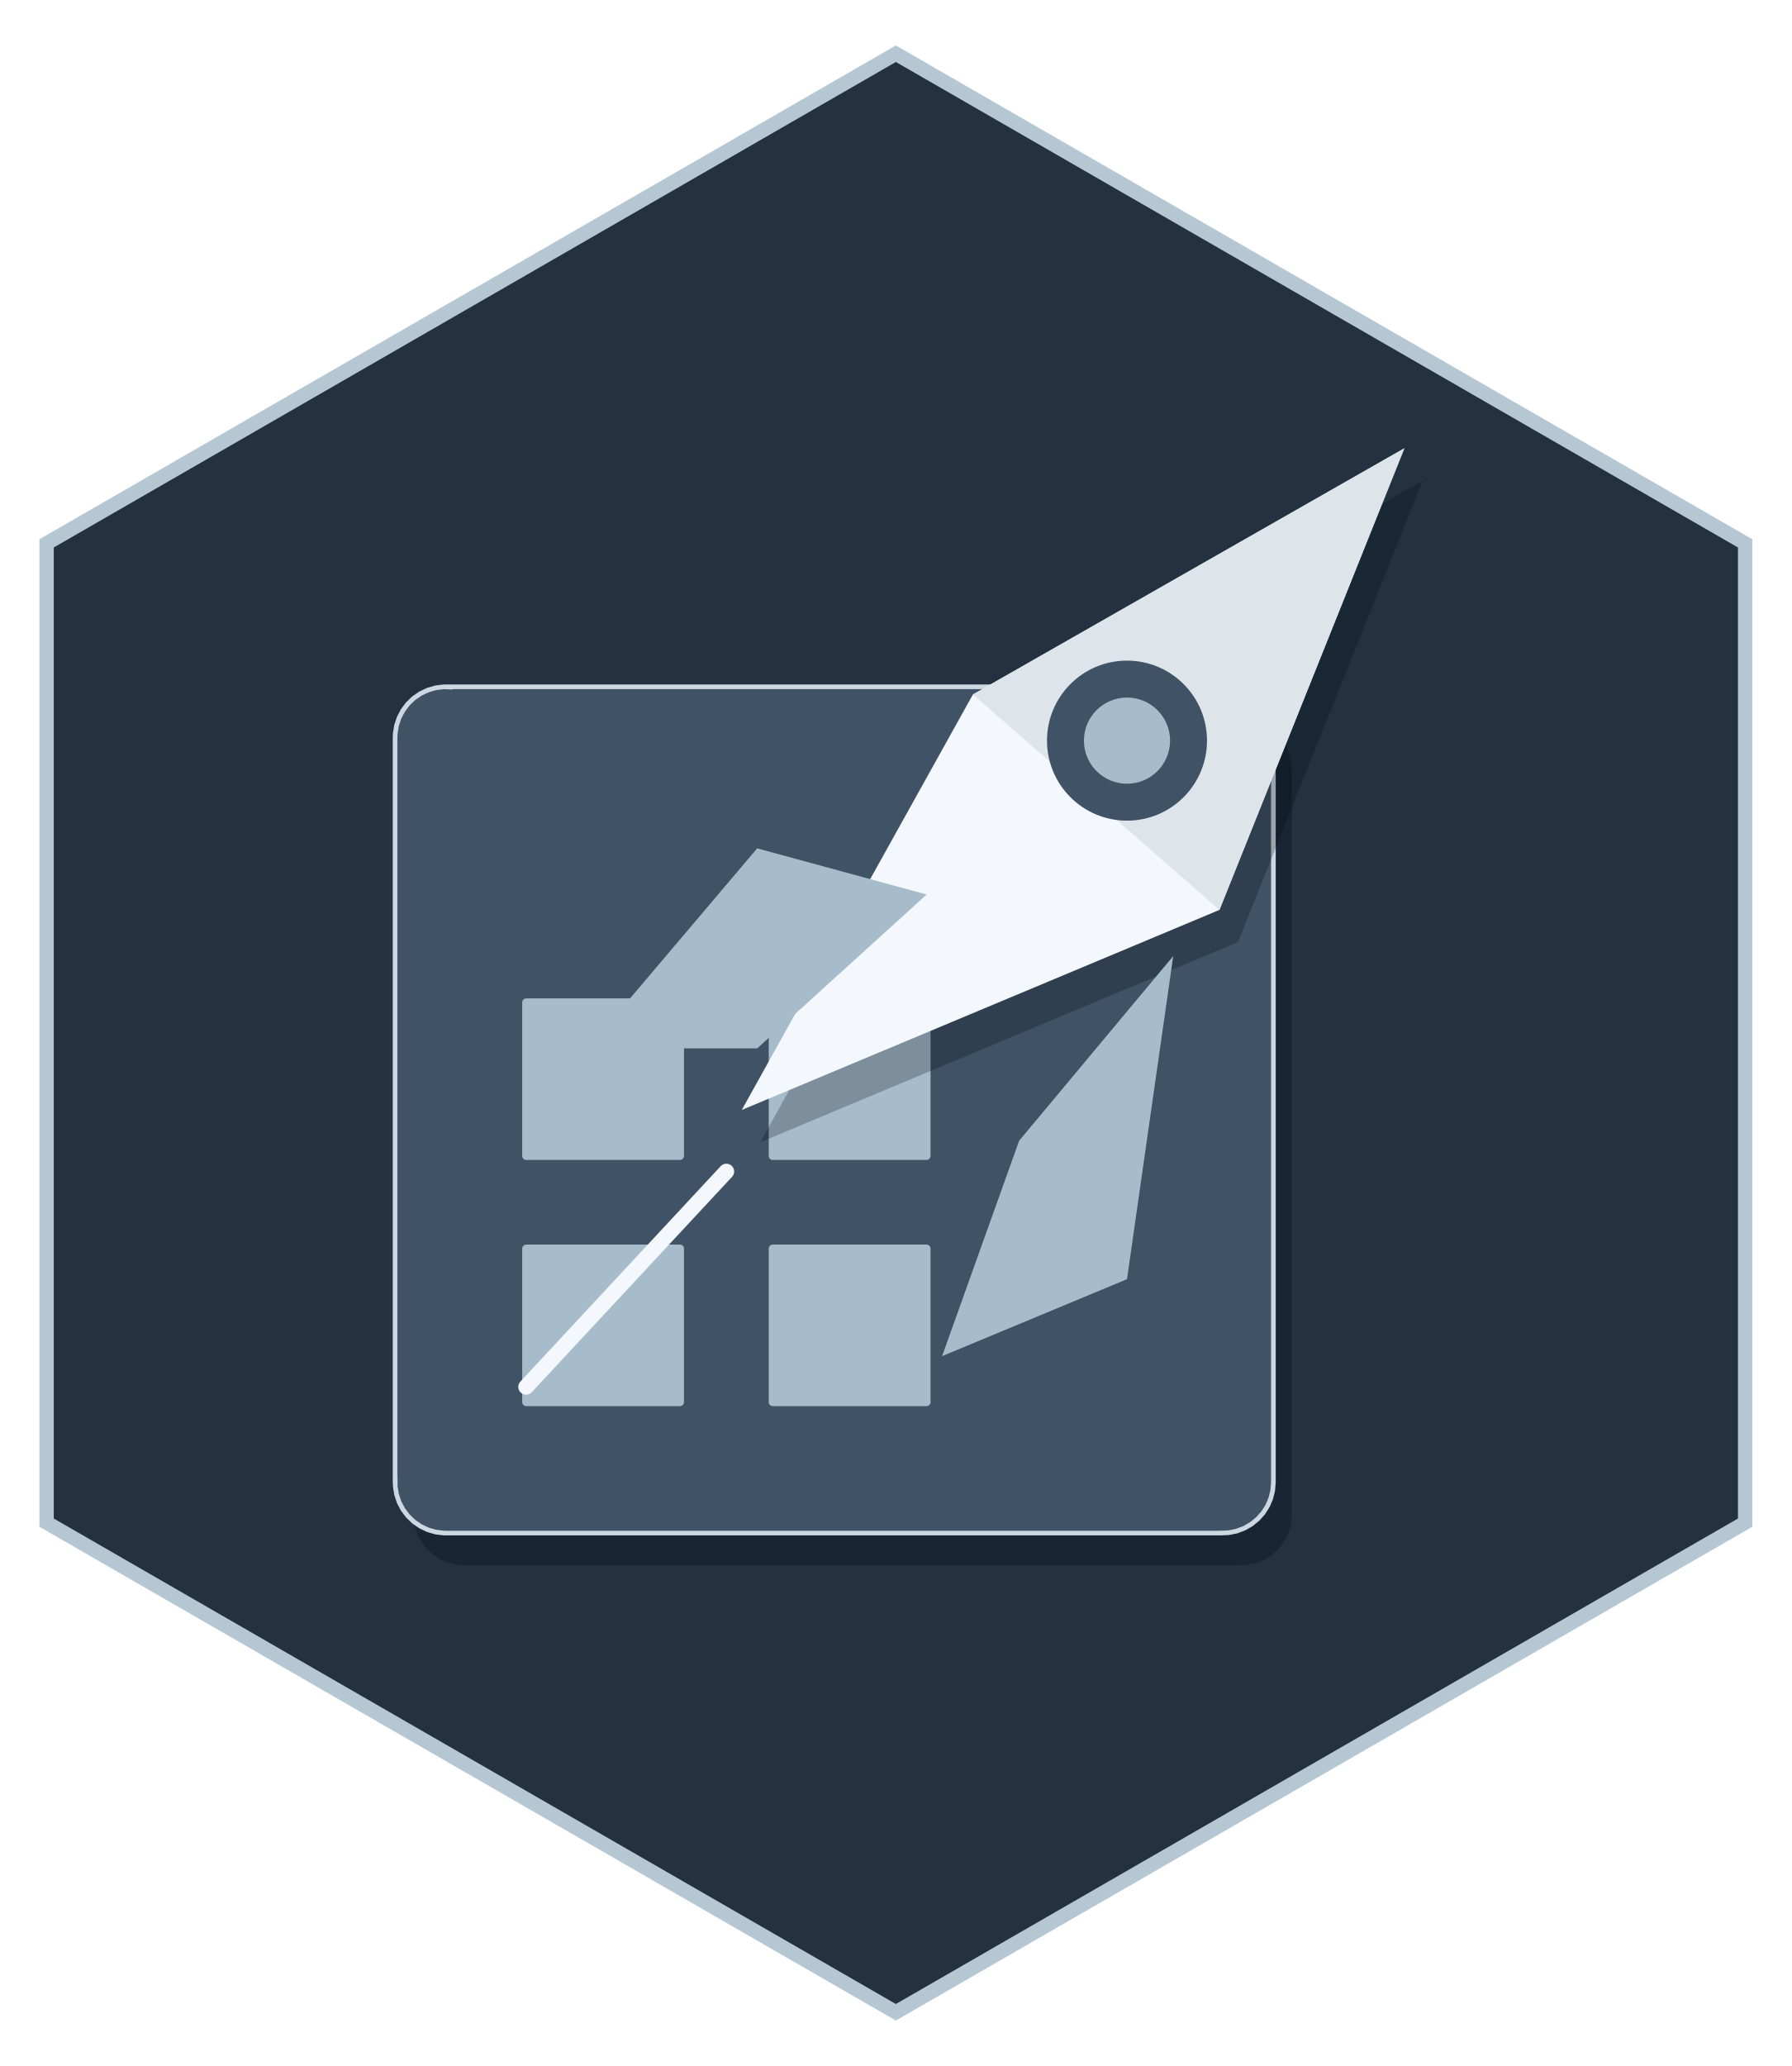
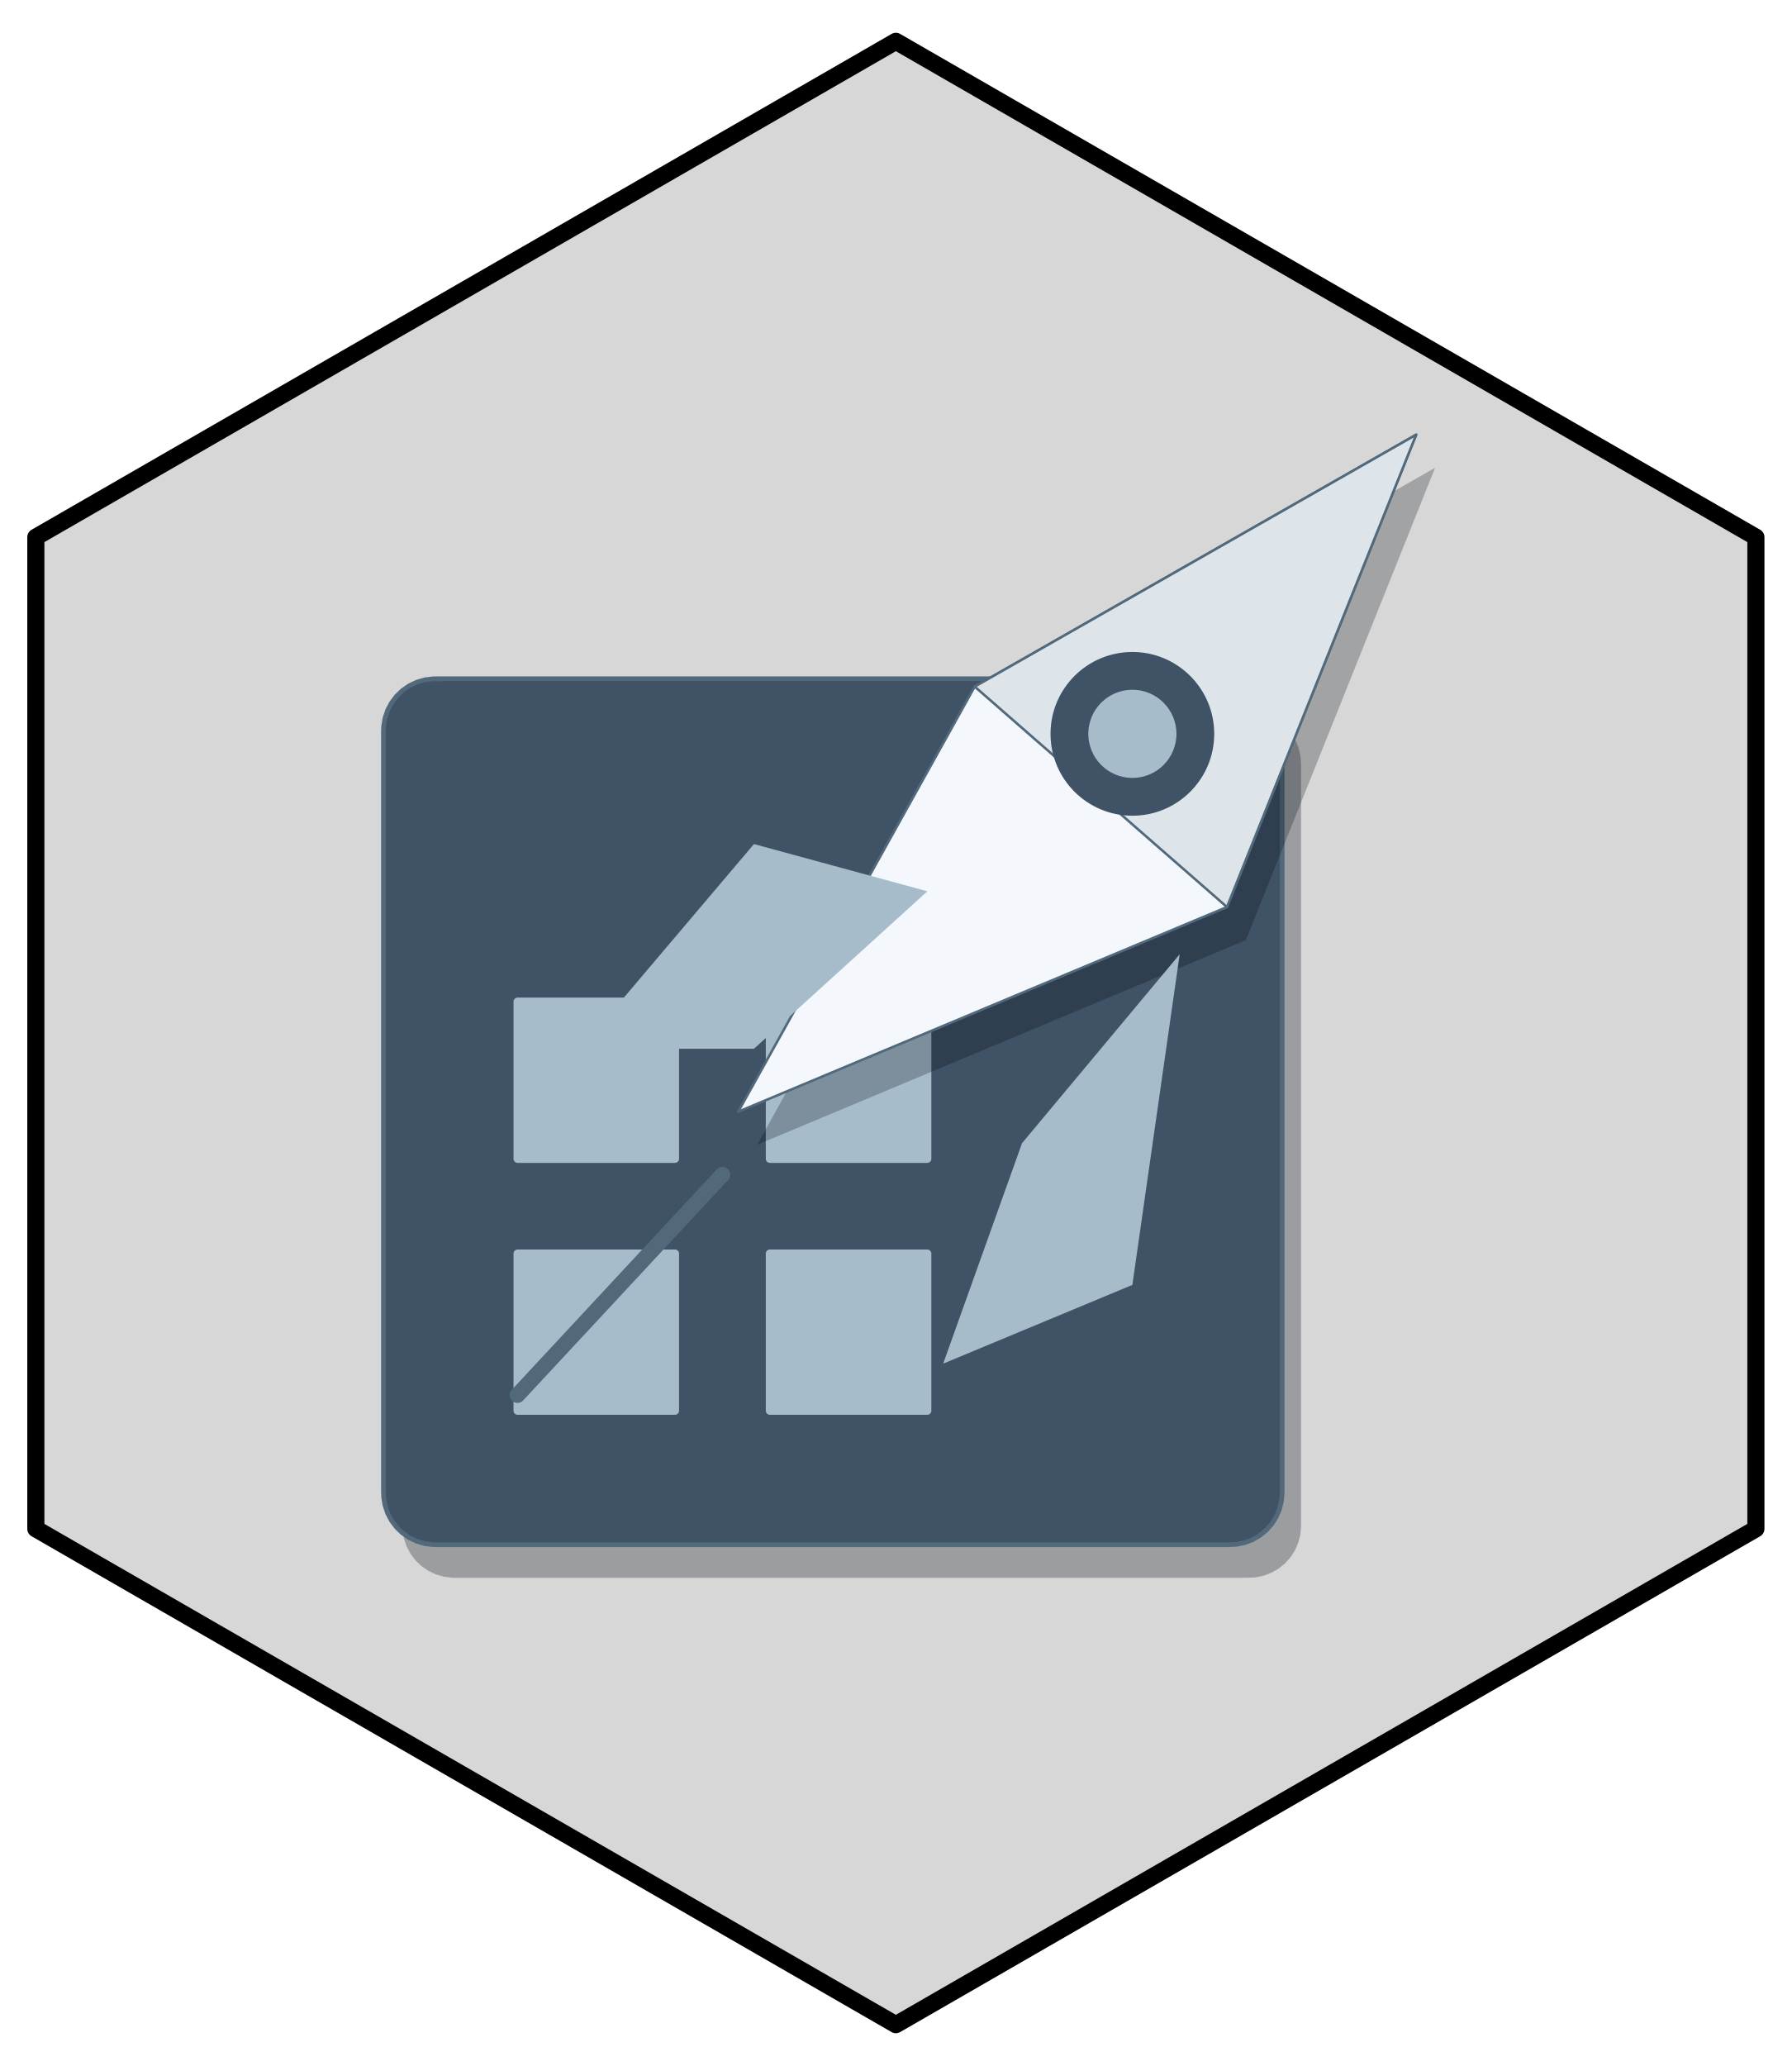
- <svg xmlns="http://www.w3.org/2000/svg" width="432" height="498" viewBox="0 0 432 498">
-   <path fill-rule="nonzero" fill="rgb(100%, 100%, 100%)" fill-opacity="1" d="M 216 4.98 L 427.68 126.988 L 427.68 371.012 L 216 493.02 L 4.32 371.012 L 4.32 126.988 Z M 216 4.98 " />
-   <path fill-rule="nonzero" fill="rgb(71.373%, 78.039%, 83.137%)" fill-opacity="1" d="M 216 10.957 L 422.496 129.977 L 422.496 368.023 L 216 487.043 L 9.504 368.023 L 9.504 129.977 Z M 216 10.957 " />
-   <path fill-rule="nonzero" fill="rgb(13.725%, 19.216%, 25.49%)" fill-opacity="1" d="M 216 14.941 L 419.039 131.969 L 419.039 366.031 L 216 483.059 L 12.961 366.031 L 12.961 131.969 Z M 216 14.941 " />
-   <path fill-rule="nonzero" fill="rgb(1.176%, 3.922%, 7.059%)" fill-opacity="0.278" d="M 111.953 377.332 L 299.242 377.332 L 298.75 377.32 L 300.715 377.242 L 302.645 376.848 L 304.488 376.148 L 306.195 375.164 L 307.719 373.918 L 309.027 372.445 L 310.078 370.781 L 310.852 368.969 L 311.32 367.055 L 311.48 365.094 L 311.48 185.574 L 311.32 183.613 L 310.852 181.699 L 310.078 179.887 L 309.027 178.223 L 307.719 176.75 L 306.195 175.504 L 304.488 174.52 L 302.645 173.82 L 300.715 173.426 L 299.242 173.336 L 111.953 173.336 L 113.43 173.426 L 111.461 173.348 L 109.504 173.582 L 107.613 174.133 L 105.836 174.977 L 104.215 176.094 L 102.793 177.461 L 101.609 179.035 L 100.695 180.777 L 100.07 182.648 L 99.754 184.59 L 99.715 185.574 L 99.715 365.094 L 99.754 364.105 L 99.754 366.078 L 100.07 368.02 L 100.695 369.891 L 101.609 371.633 L 102.793 373.207 L 104.215 374.574 L 105.836 375.691 L 107.613 376.535 L 109.504 377.086 L 111.461 377.32 Z M 111.953 377.332 " />
-   <path fill-rule="nonzero" fill="rgb(25.098%, 32.157%, 39.608%)" fill-opacity="1" stroke-width="1.125" stroke-linecap="round" stroke-linejoin="round" stroke="rgb(80%, 84.706%, 88.235%)" stroke-opacity="1" stroke-miterlimit="10" d="M 107.496 369.543 L 294.781 369.543 L 294.289 369.531 L 296.258 369.453 L 298.188 369.059 L 300.031 368.359 L 301.734 367.375 L 303.262 366.129 L 304.566 364.656 L 305.621 362.992 L 306.391 361.18 L 306.863 359.266 L 307.023 357.305 L 307.023 177.785 L 306.863 175.824 L 306.391 173.91 L 305.621 172.098 L 304.566 170.434 L 303.262 168.961 L 301.734 167.715 L 300.031 166.73 L 298.188 166.031 L 296.258 165.637 L 294.781 165.547 L 107.496 165.547 L 108.973 165.637 L 107.004 165.559 L 105.047 165.793 L 103.156 166.344 L 101.375 167.188 L 99.754 168.305 L 98.336 169.672 L 97.152 171.246 L 96.234 172.988 L 95.613 174.859 L 95.297 176.801 L 95.258 177.785 L 95.258 357.305 L 95.297 356.316 L 95.297 358.289 L 95.613 360.23 L 96.234 362.102 L 97.152 363.844 L 98.336 365.418 L 99.754 366.785 L 101.375 367.902 L 103.156 368.746 L 105.047 369.297 L 107.004 369.531 Z M 107.496 369.543 " />
-   <path fill-rule="nonzero" fill="rgb(65.49%, 73.725%, 79.608%)" fill-opacity="1" d="M 126.879 338.945 L 163.941 338.945 L 163.902 338.941 L 164.059 338.938 L 164.215 338.906 L 164.359 338.848 L 164.496 338.77 L 164.617 338.672 L 164.723 338.555 L 164.805 338.422 L 164.867 338.277 L 164.902 338.125 L 164.914 337.969 L 164.914 300.973 L 164.902 300.816 L 164.867 300.664 L 164.805 300.52 L 164.723 300.387 L 164.617 300.27 L 164.496 300.172 L 164.359 300.094 L 164.215 300.039 L 164.059 300.008 L 163.941 300 L 126.879 300 L 126.996 300.008 L 126.84 300 L 126.684 300.02 L 126.535 300.062 L 126.395 300.129 L 126.266 300.219 L 126.152 300.328 L 126.059 300.453 L 125.984 300.59 L 125.934 300.738 L 125.91 300.895 L 125.906 300.973 L 125.906 337.969 L 125.91 337.891 L 125.91 338.047 L 125.934 338.203 L 125.984 338.352 L 126.059 338.492 L 126.152 338.617 L 126.266 338.723 L 126.395 338.812 L 126.535 338.879 L 126.684 338.926 Z M 126.879 338.945 " />
-   <path fill-rule="nonzero" fill="rgb(65.49%, 73.725%, 79.608%)" fill-opacity="1" d="M 126.879 279.598 L 163.941 279.598 L 163.902 279.598 L 164.059 279.594 L 164.215 279.562 L 164.359 279.504 L 164.496 279.426 L 164.617 279.328 L 164.723 279.211 L 164.805 279.078 L 164.867 278.934 L 164.902 278.781 L 164.914 278.625 L 164.914 241.629 L 164.902 241.473 L 164.867 241.32 L 164.805 241.176 L 164.723 241.043 L 164.617 240.926 L 164.496 240.828 L 164.359 240.75 L 164.215 240.691 L 164.059 240.66 L 163.941 240.656 L 126.879 240.656 L 126.996 240.66 L 126.84 240.656 L 126.684 240.676 L 126.535 240.719 L 126.395 240.785 L 126.266 240.875 L 126.152 240.984 L 126.059 241.109 L 125.984 241.246 L 125.934 241.395 L 125.91 241.551 L 125.906 241.629 L 125.906 278.625 L 125.91 278.547 L 125.91 278.703 L 125.934 278.859 L 125.984 279.008 L 126.059 279.145 L 126.152 279.27 L 126.266 279.379 L 126.395 279.469 L 126.535 279.535 L 126.684 279.578 L 126.84 279.598 Z M 126.879 279.598 " />
-   <path fill-rule="nonzero" fill="rgb(65.49%, 73.725%, 79.608%)" fill-opacity="1" d="M 186.324 338.945 L 223.387 338.945 L 223.348 338.941 L 223.504 338.938 L 223.656 338.906 L 223.805 338.848 L 223.938 338.77 L 224.059 338.672 L 224.164 338.555 L 224.246 338.422 L 224.309 338.277 L 224.348 338.125 L 224.359 337.969 L 224.359 300.973 L 224.348 300.816 L 224.309 300.664 L 224.246 300.52 L 224.164 300.387 L 224.059 300.27 L 223.938 300.172 L 223.805 300.094 L 223.656 300.039 L 223.504 300.008 L 223.387 300 L 186.324 300 L 186.441 300.008 L 186.285 300 L 186.129 300.02 L 185.977 300.062 L 185.836 300.129 L 185.707 300.219 L 185.594 300.328 L 185.5 300.453 L 185.426 300.59 L 185.379 300.738 L 185.352 300.895 L 185.348 300.973 L 185.348 337.969 L 185.352 337.891 L 185.352 338.047 L 185.379 338.203 L 185.426 338.352 L 185.5 338.492 L 185.594 338.617 L 185.707 338.723 L 185.836 338.812 L 185.977 338.879 L 186.129 338.926 Z M 186.324 338.945 " />
-   <path fill-rule="nonzero" fill="rgb(65.49%, 73.725%, 79.608%)" fill-opacity="1" d="M 186.324 279.598 L 223.387 279.598 L 223.348 279.598 L 223.504 279.594 L 223.656 279.562 L 223.805 279.504 L 223.938 279.426 L 224.059 279.328 L 224.164 279.211 L 224.246 279.078 L 224.309 278.934 L 224.348 278.781 L 224.359 278.625 L 224.359 241.629 L 224.348 241.473 L 224.309 241.32 L 224.246 241.176 L 224.164 241.043 L 224.059 240.926 L 223.938 240.828 L 223.805 240.75 L 223.656 240.691 L 223.504 240.66 L 223.387 240.656 L 186.324 240.656 L 186.441 240.66 L 186.285 240.656 L 186.129 240.676 L 185.977 240.719 L 185.836 240.785 L 185.707 240.875 L 185.594 240.984 L 185.5 241.109 L 185.426 241.246 L 185.379 241.395 L 185.352 241.551 L 185.348 241.629 L 185.348 278.625 L 185.352 278.547 L 185.352 278.703 L 185.379 278.859 L 185.426 279.008 L 185.5 279.145 L 185.594 279.27 L 185.707 279.379 L 185.836 279.469 L 185.977 279.535 L 186.129 279.578 L 186.285 279.598 Z M 186.324 279.598 " />
-   <path fill-rule="nonzero" fill="rgb(1.176%, 3.922%, 7.059%)" fill-opacity="0.251" d="M 183.305 275.336 L 239.035 175.191 L 343.059 115.848 L 298.477 227.117 Z M 183.305 275.336 " />
-   <path fill-rule="nonzero" fill="rgb(95.686%, 97.255%, 98.824%)" fill-opacity="1" d="M 178.848 267.547 L 234.574 167.402 L 338.602 108.059 L 294.02 219.328 Z M 178.848 267.547 " />
-   <path fill-rule="nonzero" fill="rgb(86.667%, 89.804%, 92.157%)" fill-opacity="1" d="M 234.574 167.402 L 294.02 219.328 L 338.602 108.059 Z M 234.574 167.402 " />
-   <path fill-rule="nonzero" fill="rgb(65.49%, 73.725%, 79.608%)" fill-opacity="1" d="M 182.562 252.711 L 223.43 215.617 L 182.562 204.492 L 141.695 252.711 Z M 182.562 252.711 " />
-   <path fill-rule="nonzero" fill="rgb(65.49%, 73.725%, 79.608%)" fill-opacity="1" d="M 245.723 274.965 L 282.875 230.453 L 271.727 308.344 L 227.145 326.891 Z M 245.723 274.965 " />
-   <path fill-rule="nonzero" fill="rgb(25.098%, 32.157%, 39.608%)" fill-opacity="1" d="M 291.016 178.527 C 291.016 189.18 282.379 197.816 271.727 197.816 C 261.074 197.816 252.441 189.18 252.441 178.527 C 252.441 167.875 261.074 159.242 271.727 159.242 C 282.379 159.242 291.016 167.875 291.016 178.527 " />
-   <path fill-rule="nonzero" fill="rgb(65.49%, 73.725%, 79.608%)" fill-opacity="1" d="M 282.113 178.527 C 282.113 184.266 277.465 188.914 271.727 188.914 C 265.992 188.914 261.344 184.266 261.344 178.527 C 261.344 172.793 265.992 168.145 271.727 168.145 C 277.465 168.145 282.113 172.793 282.113 178.527 " />
-   <path fill="none" stroke-width="3.75" stroke-linecap="round" stroke-linejoin="round" stroke="rgb(95.686%, 97.255%, 98.824%)" stroke-opacity="1" stroke-miterlimit="10" d="M 175.133 282.383 L 126.836 334.309 " />
+ <svg xmlns="http://www.w3.org/2000/svg" width="432pt" height="498pt" viewBox="0 0 432 498">
+   <path fill-rule="nonzero" fill="rgb(84.314%, 84.314%, 84.314%)" fill-opacity="1" stroke-width="4.125" stroke-linecap="round" stroke-linejoin="round" stroke="rgb(0%, 0%, 0%)" stroke-opacity="1" stroke-miterlimit="10" d="M 216 9.961 L 423.359 129.48 L 423.359 368.52 L 216 488.039 L 8.641 368.52 L 8.641 129.48 Z M 216 9.961 " />
+   <path fill-rule="nonzero" fill="rgb(1.176%, 3.922%, 7.059%)" fill-opacity="0.278" d="M 109.535 380.316 L 301.176 380.316 L 300.672 380.305 L 302.688 380.227 L 304.66 379.82 L 306.547 379.105 L 308.293 378.098 L 309.852 376.824 L 311.188 375.316 L 312.266 373.613 L 313.055 371.758 L 313.539 369.801 L 313.699 367.793 L 313.699 184.102 L 313.539 182.094 L 313.055 180.137 L 312.266 178.281 L 311.188 176.578 L 309.852 175.066 L 308.293 173.793 L 306.547 172.785 L 304.66 172.07 L 302.688 171.668 L 301.176 171.578 L 109.535 171.578 L 111.043 171.668 L 109.031 171.586 L 107.027 171.828 L 105.094 172.391 L 103.273 173.254 L 101.613 174.398 L 100.16 175.797 L 98.949 177.406 L 98.012 179.191 L 97.375 181.105 L 97.051 183.094 L 97.012 184.102 L 97.012 367.793 L 97.051 366.785 L 97.051 368.801 L 97.375 370.789 L 98.012 372.699 L 98.949 374.484 L 100.16 376.098 L 101.613 377.492 L 103.273 378.637 L 105.094 379.504 L 107.027 380.062 L 109.031 380.305 Z M 109.535 380.316 " />
+   <path fill-rule="nonzero" fill="rgb(25.098%, 32.157%, 39.608%)" fill-opacity="1" stroke-width="1.125" stroke-linecap="round" stroke-linejoin="round" stroke="rgb(31.765%, 41.176%, 48.235%)" stroke-opacity="1" stroke-miterlimit="10" d="M 104.973 372.348 L 296.613 372.348 L 296.109 372.336 L 298.125 372.254 L 300.098 371.852 L 301.984 371.137 L 303.73 370.129 L 305.289 368.855 L 306.629 367.348 L 307.703 365.641 L 308.496 363.789 L 308.977 361.832 L 309.141 359.82 L 309.141 176.129 L 308.977 174.121 L 308.496 172.164 L 307.703 170.309 L 306.629 168.605 L 305.289 167.098 L 303.73 165.824 L 301.984 164.816 L 300.098 164.102 L 298.125 163.699 L 296.613 163.605 L 104.973 163.605 L 106.48 163.699 L 104.469 163.617 L 102.469 163.859 L 100.531 164.422 L 98.711 165.285 L 97.051 166.43 L 95.598 167.824 L 94.387 169.438 L 93.449 171.223 L 92.812 173.133 L 92.488 175.121 L 92.449 176.129 L 92.449 359.82 L 92.488 358.812 L 92.488 360.828 L 92.812 362.82 L 93.449 364.73 L 94.387 366.516 L 95.598 368.129 L 97.051 369.523 L 98.711 370.668 L 100.531 371.531 L 102.469 372.094 L 104.469 372.336 Z M 104.973 372.348 " />
+   <path fill-rule="nonzero" fill="rgb(65.49%, 73.725%, 79.608%)" fill-opacity="1" d="M 124.809 341.035 L 162.73 341.035 L 162.691 341.035 L 162.852 341.027 L 163.008 340.996 L 163.16 340.938 L 163.297 340.859 L 163.422 340.758 L 163.527 340.637 L 163.613 340.504 L 163.676 340.355 L 163.715 340.199 L 163.727 340.039 L 163.727 302.18 L 163.715 302.02 L 163.676 301.867 L 163.613 301.719 L 163.527 301.582 L 163.422 301.461 L 163.297 301.359 L 163.16 301.281 L 163.008 301.223 L 162.852 301.191 L 162.73 301.184 L 124.809 301.184 L 124.926 301.191 L 124.766 301.188 L 124.609 301.207 L 124.453 301.25 L 124.309 301.32 L 124.176 301.41 L 124.062 301.52 L 123.965 301.648 L 123.891 301.789 L 123.84 301.941 L 123.812 302.102 L 123.812 340.039 L 123.812 339.957 L 123.812 340.121 L 123.84 340.277 L 123.891 340.43 L 123.965 340.57 L 124.062 340.699 L 124.176 340.812 L 124.309 340.902 L 124.453 340.969 L 124.609 341.016 L 124.766 341.035 Z M 124.809 341.035 " />
+   <path fill-rule="nonzero" fill="rgb(65.49%, 73.725%, 79.608%)" fill-opacity="1" d="M 124.809 280.312 L 162.73 280.312 L 162.691 280.309 L 162.852 280.305 L 163.008 280.273 L 163.16 280.215 L 163.297 280.133 L 163.422 280.035 L 163.527 279.914 L 163.613 279.777 L 163.676 279.629 L 163.715 279.473 L 163.727 279.316 L 163.727 241.457 L 163.715 241.297 L 163.676 241.141 L 163.613 240.992 L 163.527 240.859 L 163.422 240.738 L 163.297 240.637 L 163.16 240.559 L 163.008 240.5 L 162.852 240.469 L 162.73 240.461 L 124.809 240.461 L 124.926 240.469 L 124.766 240.461 L 124.609 240.48 L 124.453 240.523 L 124.309 240.594 L 124.176 240.684 L 124.062 240.797 L 123.965 240.926 L 123.891 241.066 L 123.84 241.219 L 123.812 241.375 L 123.812 279.316 L 123.812 279.234 L 123.812 279.395 L 123.84 279.555 L 123.891 279.707 L 123.965 279.848 L 124.062 279.977 L 124.176 280.086 L 124.309 280.176 L 124.453 280.246 L 124.609 280.289 L 124.766 280.309 Z M 124.809 280.312 " />
+   <path fill-rule="nonzero" fill="rgb(65.49%, 73.725%, 79.608%)" fill-opacity="1" d="M 185.633 341.035 L 223.559 341.035 L 223.516 341.035 L 223.676 341.027 L 223.836 340.996 L 223.984 340.938 L 224.125 340.859 L 224.246 340.758 L 224.355 340.637 L 224.441 340.504 L 224.504 340.355 L 224.539 340.199 L 224.555 340.039 L 224.555 302.18 L 224.539 302.02 L 224.504 301.867 L 224.441 301.719 L 224.355 301.582 L 224.246 301.461 L 224.125 301.359 L 223.984 301.281 L 223.836 301.223 L 223.676 301.191 L 223.559 301.184 L 185.633 301.184 L 185.754 301.191 L 185.594 301.188 L 185.434 301.207 L 185.281 301.25 L 185.137 301.32 L 185.004 301.41 L 184.887 301.52 L 184.793 301.648 L 184.715 301.789 L 184.664 301.941 L 184.641 302.102 L 184.637 302.18 L 184.637 340.039 L 184.641 339.957 L 184.641 340.121 L 184.664 340.277 L 184.715 340.43 L 184.793 340.57 L 184.887 340.699 L 185.004 340.812 L 185.137 340.902 L 185.281 340.969 L 185.434 341.016 L 185.594 341.035 Z M 185.633 341.035 " />
+   <path fill-rule="nonzero" fill="rgb(65.49%, 73.725%, 79.608%)" fill-opacity="1" d="M 185.633 280.312 L 223.559 280.312 L 223.516 280.309 L 223.676 280.305 L 223.836 280.273 L 223.984 280.215 L 224.125 280.133 L 224.246 280.035 L 224.355 279.914 L 224.441 279.777 L 224.504 279.629 L 224.539 279.473 L 224.555 279.316 L 224.555 241.457 L 224.539 241.297 L 224.504 241.141 L 224.441 240.992 L 224.355 240.859 L 224.246 240.738 L 224.125 240.637 L 223.984 240.559 L 223.836 240.5 L 223.676 240.469 L 223.559 240.461 L 185.633 240.461 L 185.754 240.469 L 185.594 240.461 L 185.434 240.48 L 185.281 240.523 L 185.137 240.594 L 185.004 240.684 L 184.887 240.797 L 184.793 240.926 L 184.715 241.066 L 184.664 241.219 L 184.641 241.375 L 184.637 241.457 L 184.637 279.316 L 184.641 279.234 L 184.641 279.395 L 184.664 279.555 L 184.715 279.707 L 184.793 279.848 L 184.887 279.977 L 185.004 280.086 L 185.137 280.176 L 185.281 280.246 L 185.434 280.289 L 185.594 280.309 Z M 185.633 280.312 " />
+   <path fill-rule="nonzero" fill="rgb(1.176%, 3.922%, 7.059%)" fill-opacity="0.251" d="M 182.547 275.945 L 239.57 173.473 L 346.016 112.75 L 300.395 226.609 Z M 182.547 275.945 " />
+   <path fill-rule="nonzero" fill="rgb(95.686%, 97.255%, 98.824%)" fill-opacity="1" stroke-width="0.6" stroke-linecap="round" stroke-linejoin="round" stroke="rgb(31.765%, 41.176%, 48.235%)" stroke-opacity="1" stroke-miterlimit="10" d="M 177.984 267.977 L 235.008 165.504 L 341.453 104.781 L 295.832 218.637 Z M 177.984 267.977 " />
+   <path fill-rule="nonzero" fill="rgb(86.667%, 89.804%, 92.157%)" fill-opacity="1" stroke-width="0.6" stroke-linecap="round" stroke-linejoin="round" stroke="rgb(31.765%, 41.176%, 48.235%)" stroke-opacity="1" stroke-miterlimit="10" d="M 235.008 165.504 L 295.832 218.637 L 341.453 104.781 Z M 235.008 165.504 " />
+   <path fill-rule="nonzero" fill="rgb(65.49%, 73.725%, 79.608%)" fill-opacity="1" d="M 181.785 252.797 L 223.602 214.844 L 181.785 203.457 L 139.969 252.797 Z M 181.785 252.797 " />
+   <path fill-rule="nonzero" fill="rgb(65.49%, 73.725%, 79.608%)" fill-opacity="1" d="M 246.414 275.566 L 284.43 230.023 L 273.023 309.723 L 227.406 328.699 Z M 246.414 275.566 " />
+   <path fill-rule="nonzero" fill="rgb(25.098%, 32.157%, 39.608%)" fill-opacity="1" d="M 292.758 176.891 C 292.758 187.789 283.922 196.625 273.023 196.625 C 262.125 196.625 253.289 187.789 253.289 176.891 C 253.289 165.992 262.125 157.156 273.023 157.156 C 283.922 157.156 292.758 165.992 292.758 176.891 " />
+   <path fill-rule="nonzero" fill="rgb(65.49%, 73.725%, 79.608%)" fill-opacity="1" d="M 283.652 176.891 C 283.652 182.758 278.895 187.516 273.023 187.516 C 267.156 187.516 262.398 182.758 262.398 176.891 C 262.398 171.02 267.156 166.262 273.023 166.262 C 278.895 166.262 283.652 171.02 283.652 176.891 " />
+   <path fill="none" stroke-width="3.75" stroke-linecap="round" stroke-linejoin="round" stroke="rgb(31.765%, 41.176%, 48.235%)" stroke-opacity="1" stroke-miterlimit="10" d="M 174.184 283.156 L 124.762 336.293 " />
</svg>
